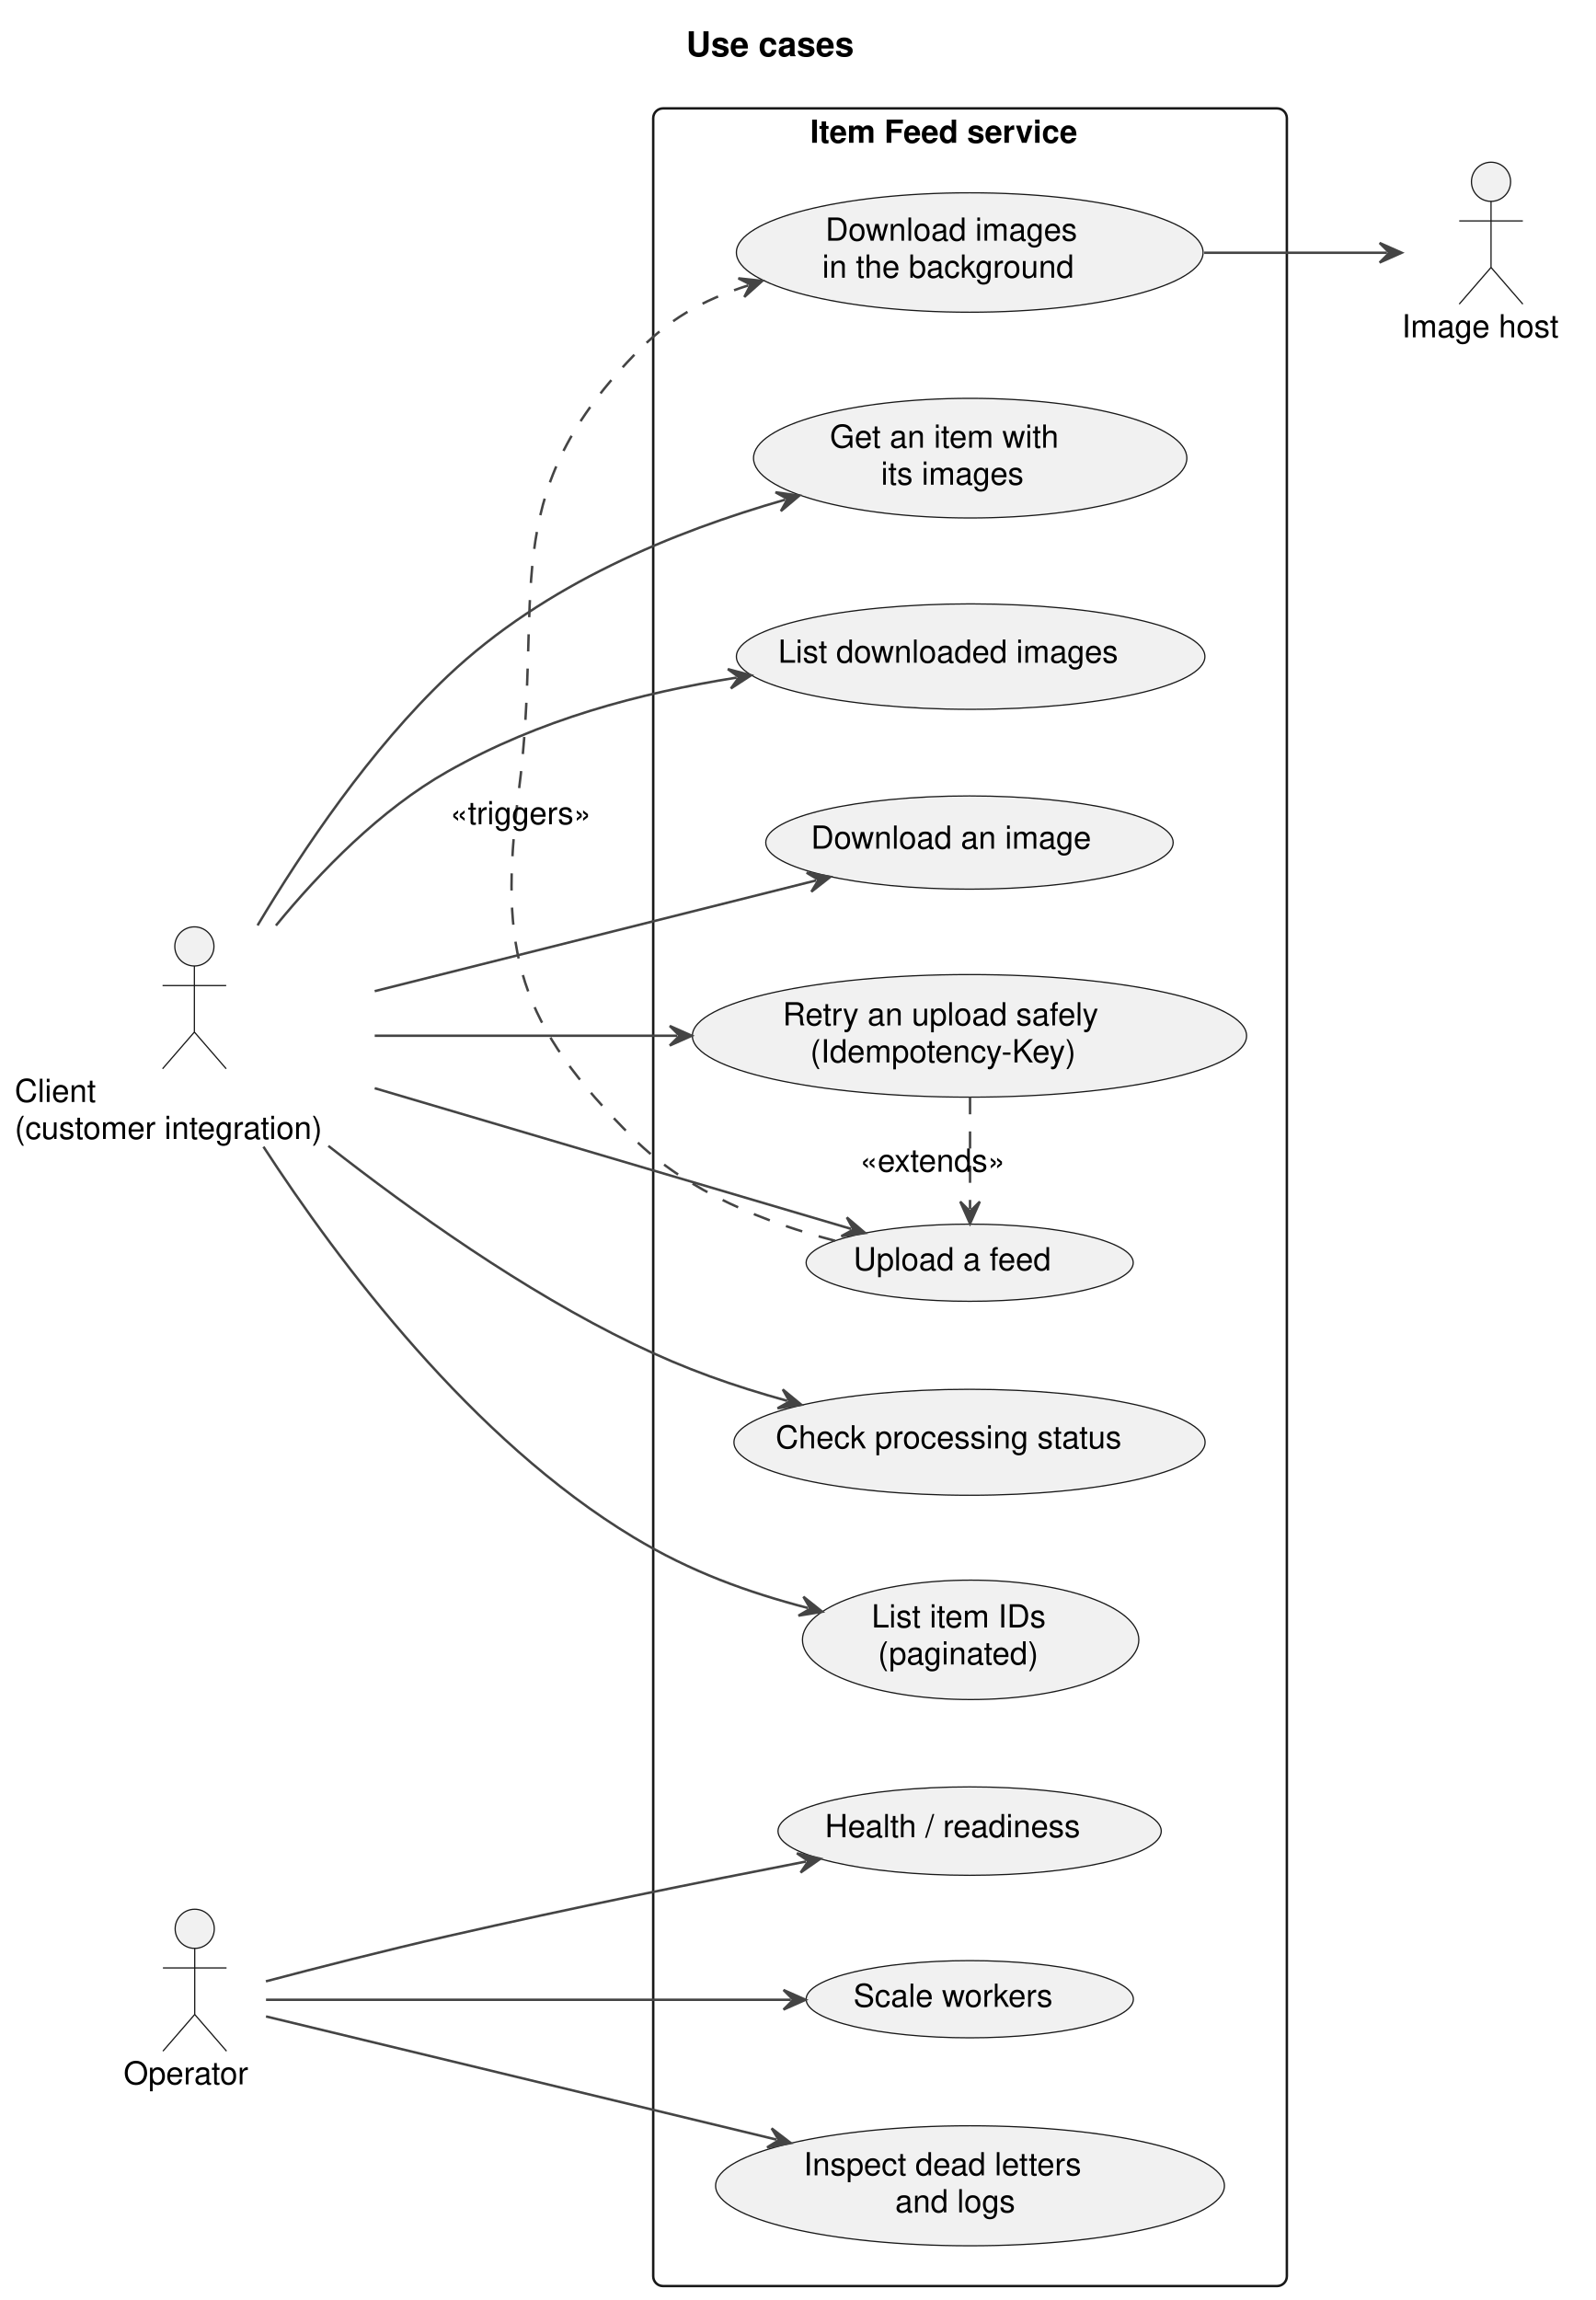
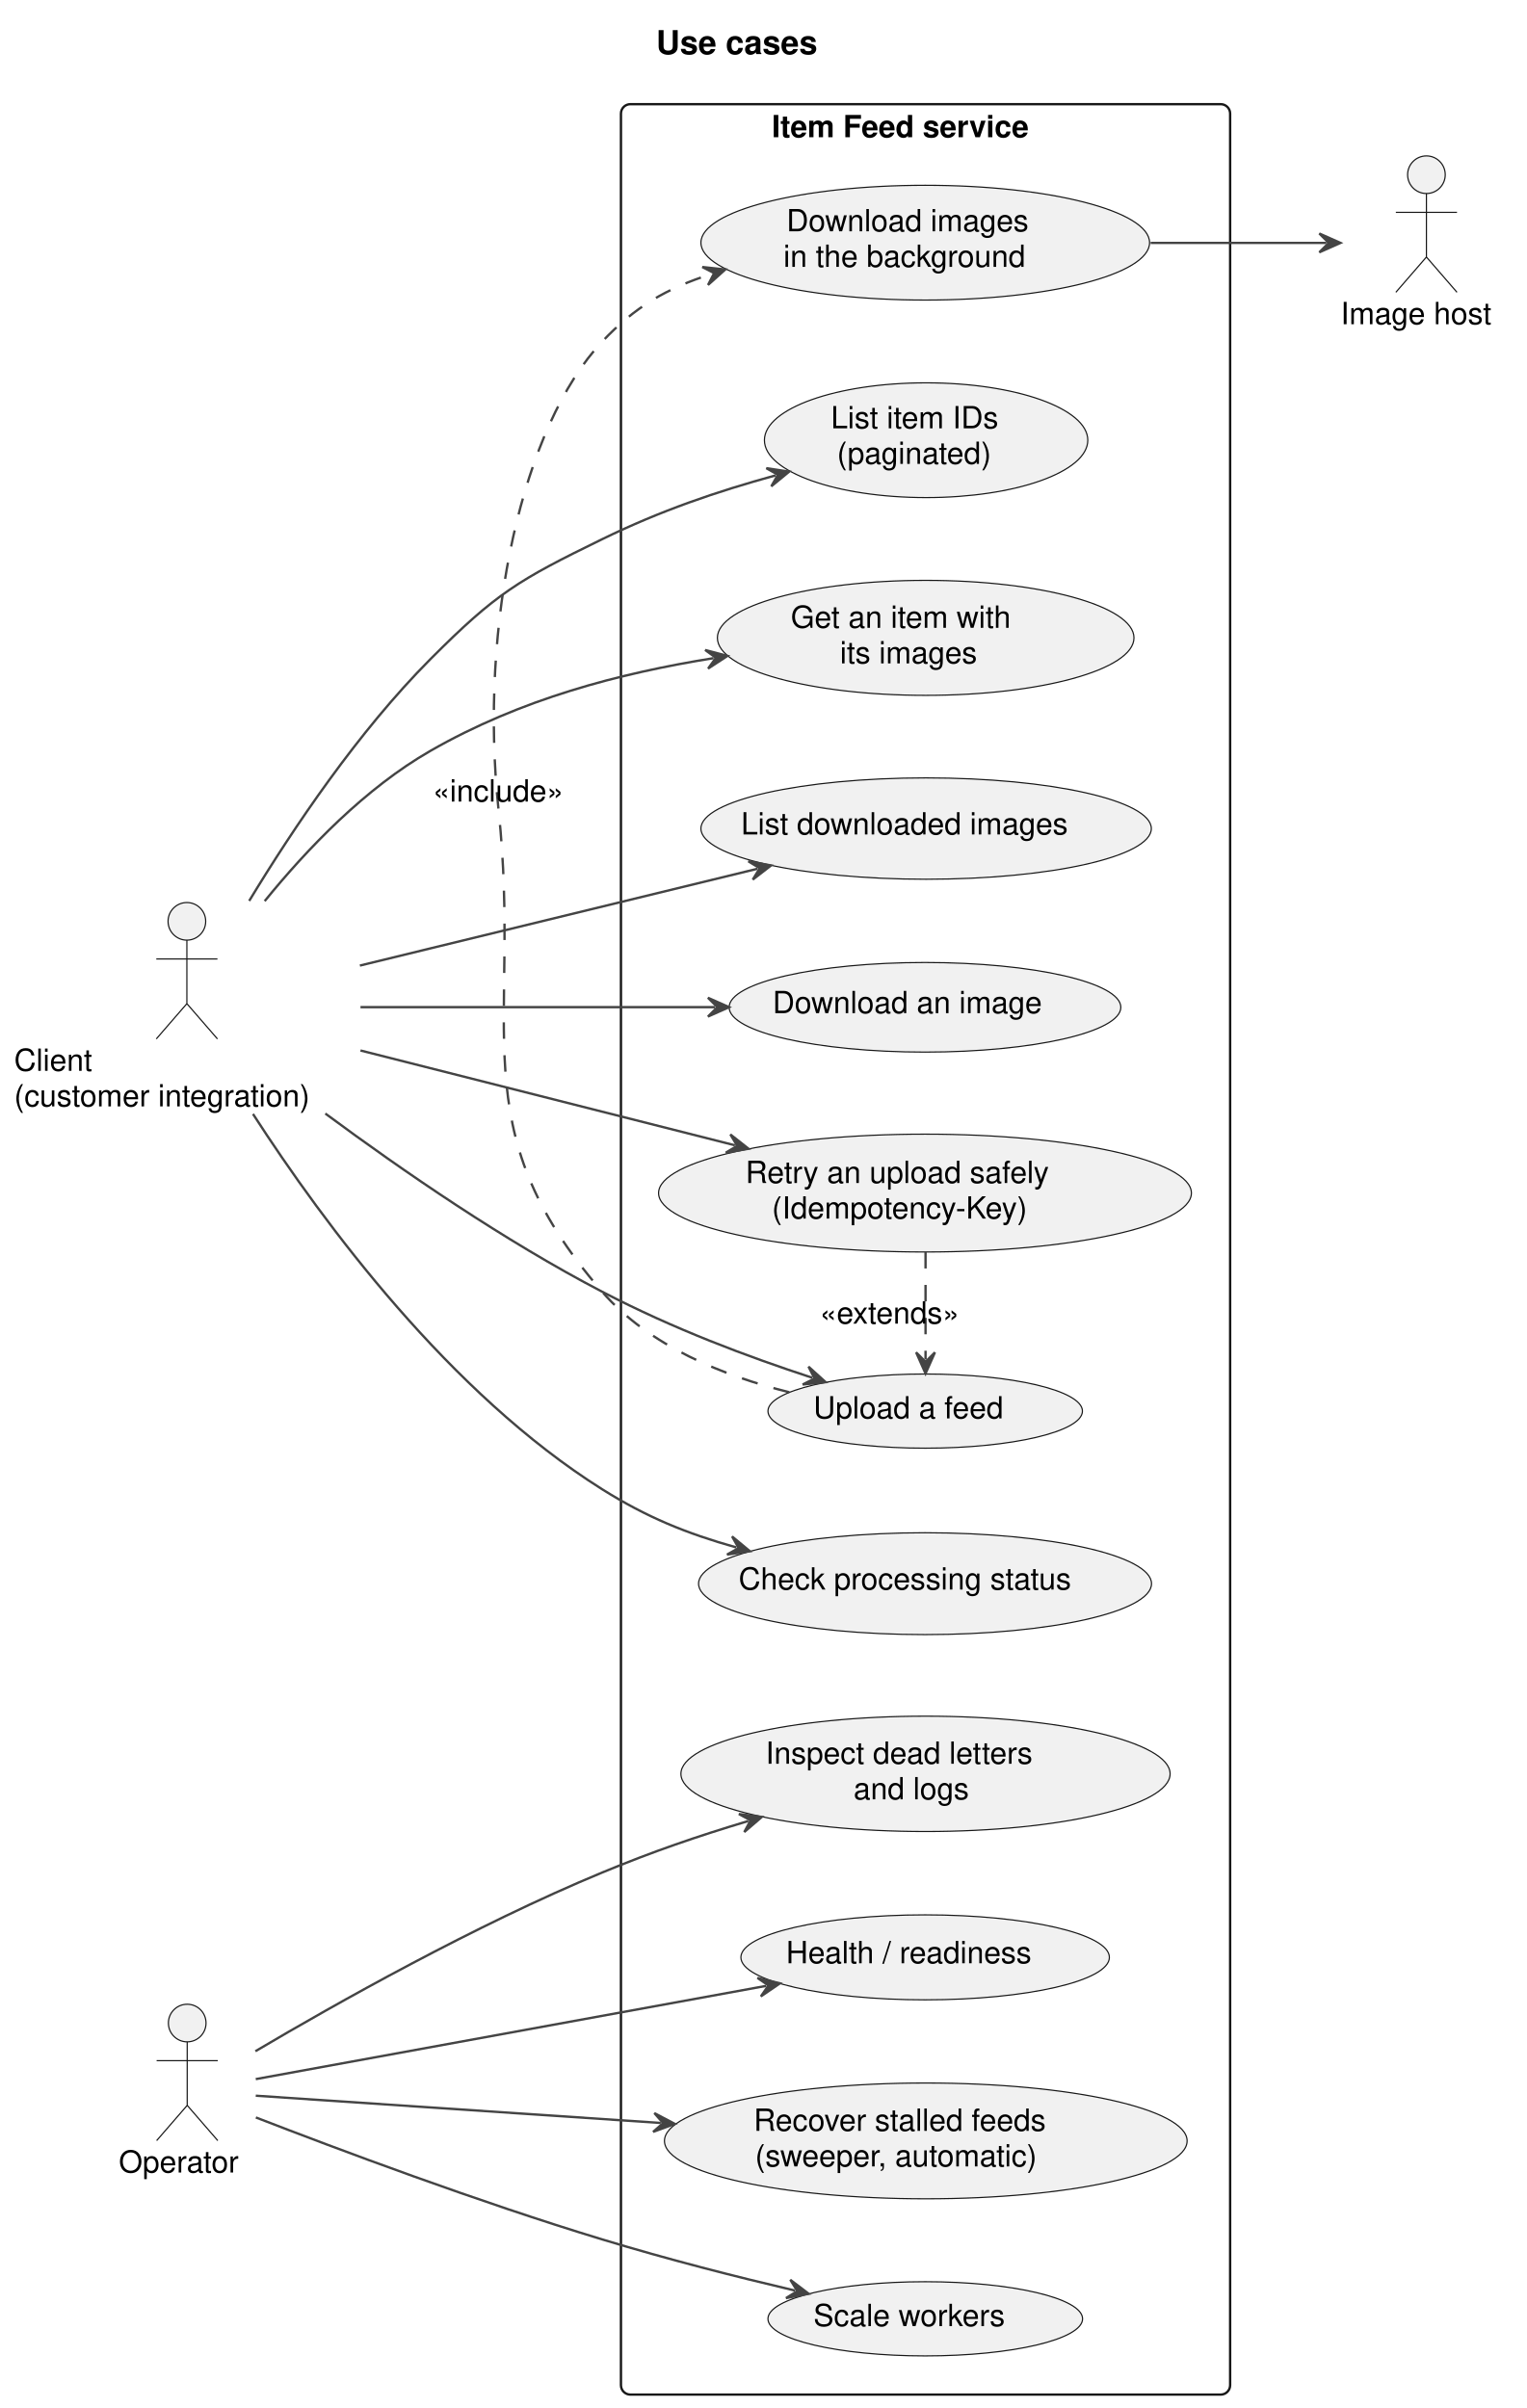
- <svg xmlns="http://www.w3.org/2000/svg" contentStyleType="text/css" height="940px" preserveAspectRatio="none" style="width:652px;height:940px;background:#FFFFFF;" version="1.1" viewBox="0 0 652 940" width="652px" zoomAndPan="magnify">
+ <svg xmlns="http://www.w3.org/2000/svg" contentStyleType="text/css" height="1024px" preserveAspectRatio="none" style="width:649px;height:1024px;background:#FFFFFF;" version="1.1" viewBox="0 0 649 1024" width="649px" zoomAndPan="magnify">
  <defs />
  <g>
-     <text fill="#000000" font-family="Helvetica" font-size="14" font-weight="bold" lengthAdjust="spacing" textLength="77.978" x="280.466" y="22.995">Use cases</text>
+     <text fill="#000000" font-family="Helvetica" font-size="14" font-weight="bold" lengthAdjust="spacing" textLength="77.978" x="278.966" y="22.995">Use cases</text>
    <g id="cluster_Item Feed service">
-       <rect fill="none" height="890" rx="4" ry="4" style="stroke:#181818;stroke-width:1.0;" width="259" x="267" y="44.297" />
-       <text fill="#000000" font-family="Helvetica" font-size="13" font-weight="bold" lengthAdjust="spacing" textLength="130.705" x="331.148" y="58.364">Item Feed service</text>
+       <rect fill="none" height="974" rx="4" ry="4" style="stroke:#181818;stroke-width:1.0;" width="259" x="264" y="44.297" />
+       <text fill="#000000" font-family="Helvetica" font-size="13" font-weight="bold" lengthAdjust="spacing" textLength="130.705" x="328.148" y="58.364">Item Feed service</text>
    </g>
    <g id="elem_UC1">
-       <ellipse cx="396.354" cy="516.068" fill="#F1F1F1" rx="66.854" ry="15.771" style="stroke:#181818;stroke-width:0.5;" />
-       <text fill="#000000" font-family="Helvetica" font-size="13" lengthAdjust="spacing" textLength="90.606" x="348.822" y="519.173">Upload a feed</text>
+       <ellipse cx="393.354" cy="600.068" fill="#F1F1F1" rx="66.854" ry="15.771" style="stroke:#181818;stroke-width:0.5;" />
+       <text fill="#000000" font-family="Helvetica" font-size="13" lengthAdjust="spacing" textLength="90.606" x="345.822" y="603.173">Upload a feed</text>
    </g>
    <g id="elem_UC2">
-       <ellipse cx="396.269" cy="423.351" fill="#F1F1F1" rx="113.269" ry="25.054" style="stroke:#181818;stroke-width:0.5;" />
-       <text fill="#000000" font-family="Helvetica" font-size="13" lengthAdjust="spacing" textLength="146.663" x="319.938" y="419.068">Retry an upload safely</text>
-       <text fill="#000000" font-family="Helvetica" font-size="13" lengthAdjust="spacing" textLength="124.179" x="331.179" y="434.2">(Idempotency-Key)</text>
+       <ellipse cx="393.269" cy="507.351" fill="#F1F1F1" rx="113.269" ry="25.054" style="stroke:#181818;stroke-width:0.5;" />
+       <text fill="#000000" font-family="Helvetica" font-size="13" lengthAdjust="spacing" textLength="146.663" x="316.938" y="503.068">Retry an upload safely</text>
+       <text fill="#000000" font-family="Helvetica" font-size="13" lengthAdjust="spacing" textLength="124.179" x="328.179" y="518.201">(Idempotency-Key)</text>
    </g>
    <g id="elem_UC3">
-       <ellipse cx="396.288" cy="589.455" fill="#F1F1F1" rx="96.288" ry="21.658" style="stroke:#181818;stroke-width:0.5;" />
-       <text fill="#000000" font-family="Helvetica" font-size="13" lengthAdjust="spacing" textLength="158.545" x="317.015" y="591.955">Check processing status</text>
+       <ellipse cx="393.288" cy="673.455" fill="#F1F1F1" rx="96.288" ry="21.658" style="stroke:#181818;stroke-width:0.5;" />
+       <text fill="#000000" font-family="Helvetica" font-size="13" lengthAdjust="spacing" textLength="158.545" x="314.015" y="675.955">Check processing status</text>
    </g>
    <g id="elem_UC4">
-       <ellipse cx="396.745" cy="670.198" fill="#F1F1F1" rx="68.745" ry="24.401" style="stroke:#181818;stroke-width:0.5;" />
-       <text fill="#000000" font-family="Helvetica" font-size="13" lengthAdjust="spacing" textLength="80.977" x="356.256" y="665.132">List item IDs</text>
-       <text fill="#000000" font-family="Helvetica" font-size="13" lengthAdjust="spacing" textLength="75.778" x="358.856" y="680.265">(paginated)</text>
+       <ellipse cx="393.745" cy="187.198" fill="#F1F1F1" rx="68.745" ry="24.401" style="stroke:#181818;stroke-width:0.5;" />
+       <text fill="#000000" font-family="Helvetica" font-size="13" lengthAdjust="spacing" textLength="80.977" x="353.256" y="182.132">List item IDs</text>
+       <text fill="#000000" font-family="Helvetica" font-size="13" lengthAdjust="spacing" textLength="75.778" x="355.856" y="197.265">(paginated)</text>
    </g>
    <g id="elem_UC5">
-       <ellipse cx="396.56" cy="187.247" fill="#F1F1F1" rx="88.56" ry="24.45" style="stroke:#181818;stroke-width:0.5;" />
-       <text fill="#000000" font-family="Helvetica" font-size="13" lengthAdjust="spacing" textLength="108.723" x="339.199" y="182.964">Get an item with</text>
-       <text fill="#000000" font-family="Helvetica" font-size="13" lengthAdjust="spacing" textLength="66.879" x="360.121" y="198.097">its images</text>
+       <ellipse cx="393.56" cy="271.247" fill="#F1F1F1" rx="88.56" ry="24.45" style="stroke:#181818;stroke-width:0.5;" />
+       <text fill="#000000" font-family="Helvetica" font-size="13" lengthAdjust="spacing" textLength="108.723" x="336.199" y="266.964">Get an item with</text>
+       <text fill="#000000" font-family="Helvetica" font-size="13" lengthAdjust="spacing" textLength="66.879" x="357.121" y="282.097">its images</text>
    </g>
    <g id="elem_UC6">
-       <ellipse cx="396.749" cy="268.347" fill="#F1F1F1" rx="95.749" ry="21.55" style="stroke:#181818;stroke-width:0.5;" />
-       <text fill="#000000" font-family="Helvetica" font-size="13" lengthAdjust="spacing" textLength="157.365" x="318.067" y="270.847">List downloaded images</text>
+       <ellipse cx="393.749" cy="352.347" fill="#F1F1F1" rx="95.749" ry="21.55" style="stroke:#181818;stroke-width:0.5;" />
+       <text fill="#000000" font-family="Helvetica" font-size="13" lengthAdjust="spacing" textLength="157.365" x="315.067" y="354.847">List downloaded images</text>
    </g>
    <g id="elem_UC7">
-       <ellipse cx="396.266" cy="344.35" fill="#F1F1F1" rx="83.266" ry="19.053" style="stroke:#181818;stroke-width:0.5;" />
-       <text fill="#000000" font-family="Helvetica" font-size="13" lengthAdjust="spacing" textLength="129.581" x="331.475" y="346.851">Download an image</text>
+       <ellipse cx="393.266" cy="428.35" fill="#F1F1F1" rx="83.266" ry="19.053" style="stroke:#181818;stroke-width:0.5;" />
+       <text fill="#000000" font-family="Helvetica" font-size="13" lengthAdjust="spacing" textLength="129.581" x="328.475" y="430.851">Download an image</text>
    </g>
    <g id="elem_UC8">
-       <ellipse cx="396.376" cy="103.2" fill="#F1F1F1" rx="95.376" ry="24.404" style="stroke:#181818;stroke-width:0.5;" />
-       <text fill="#000000" font-family="Helvetica" font-size="13" lengthAdjust="spacing" textLength="116.016" x="337.383" y="98.363">Download images</text>
-       <text fill="#000000" font-family="Helvetica" font-size="13" lengthAdjust="spacing" textLength="118.625" x="336.079" y="113.496">in the background</text>
+       <ellipse cx="393.376" cy="103.2" fill="#F1F1F1" rx="95.376" ry="24.404" style="stroke:#181818;stroke-width:0.5;" />
+       <text fill="#000000" font-family="Helvetica" font-size="13" lengthAdjust="spacing" textLength="116.016" x="334.383" y="98.363">Download images</text>
+       <text fill="#000000" font-family="Helvetica" font-size="13" lengthAdjust="spacing" textLength="118.625" x="333.079" y="113.496">in the background</text>
    </g>
    <g id="elem_UC9">
-       <ellipse cx="396.384" cy="817.074" fill="#F1F1F1" rx="66.884" ry="15.777" style="stroke:#181818;stroke-width:0.5;" />
-       <text fill="#000000" font-family="Helvetica" font-size="13" lengthAdjust="spacing" textLength="90.683" x="348.828" y="820.175">Scale workers</text>
+       <ellipse cx="393.384" cy="986.074" fill="#F1F1F1" rx="66.884" ry="15.777" style="stroke:#181818;stroke-width:0.5;" />
+       <text fill="#000000" font-family="Helvetica" font-size="13" lengthAdjust="spacing" textLength="90.683" x="345.828" y="989.175">Scale workers</text>
    </g>
    <g id="elem_UC10">
-       <ellipse cx="396.491" cy="893.323" fill="#F1F1F1" rx="103.991" ry="24.526" style="stroke:#181818;stroke-width:0.5;" />
-       <text fill="#000000" font-family="Helvetica" font-size="13" lengthAdjust="spacing" textLength="129.994" x="328.494" y="889.04">Inspect dead letters</text>
-       <text fill="#000000" font-family="Helvetica" font-size="13" lengthAdjust="spacing" textLength="55.18" x="365.901" y="904.173">and logs</text>
+       <ellipse cx="393.491" cy="754.323" fill="#F1F1F1" rx="103.991" ry="24.526" style="stroke:#181818;stroke-width:0.5;" />
+       <text fill="#000000" font-family="Helvetica" font-size="13" lengthAdjust="spacing" textLength="129.994" x="325.494" y="750.04">Inspect dead letters</text>
+       <text fill="#000000" font-family="Helvetica" font-size="13" lengthAdjust="spacing" textLength="55.18" x="362.901" y="765.173">and logs</text>
    </g>
    <g id="elem_UC11">
-       <ellipse cx="396.333" cy="748.363" fill="#F1F1F1" rx="78.333" ry="18.067" style="stroke:#181818;stroke-width:0.5;" />
-       <text fill="#000000" font-family="Helvetica" font-size="13" lengthAdjust="spacing" textLength="118.289" x="337.189" y="750.864">Health / readiness</text>
+       <ellipse cx="393.333" cy="832.363" fill="#F1F1F1" rx="78.333" ry="18.067" style="stroke:#181818;stroke-width:0.5;" />
+       <text fill="#000000" font-family="Helvetica" font-size="13" lengthAdjust="spacing" textLength="118.289" x="334.189" y="834.864">Health / readiness</text>
+     </g>
+     <g id="elem_UC12">
+       <ellipse cx="393.605" cy="910.418" fill="#F1F1F1" rx="111.105" ry="24.621" style="stroke:#181818;stroke-width:0.5;" />
+       <text fill="#000000" font-family="Helvetica" font-size="13" lengthAdjust="spacing" textLength="140.34" x="320.435" y="906.135">Recover stalled feeds</text>
+       <text fill="#000000" font-family="Helvetica" font-size="13" lengthAdjust="spacing" textLength="139.147" x="321.031" y="921.268">(sweeper, automatic)</text>
    </g>
    <g id="elem_client">
-       <ellipse cx="79.452" cy="386.797" fill="#F1F1F1" rx="8" ry="8" style="stroke:#181818;stroke-width:0.5;" />
-       <path d="M79.452,394.797 L79.452,421.797 M66.452,402.797 L92.452,402.797 M79.452,421.797 L66.452,436.797 M79.452,421.797 L92.452,436.797 " fill="none" style="stroke:#181818;stroke-width:0.5;" />
-       <text fill="#000000" font-family="Helvetica" font-size="13" lengthAdjust="spacing" textLength="37.635" x="6" y="450.364">Client</text>
-       <text fill="#000000" font-family="Helvetica" font-size="13" lengthAdjust="spacing" textLength="146.904" x="6" y="465.497">(customer integration)</text>
+       <ellipse cx="79.452" cy="391.797" fill="#F1F1F1" rx="8" ry="8" style="stroke:#181818;stroke-width:0.5;" />
+       <path d="M79.452,399.797 L79.452,426.797 M66.452,407.797 L92.452,407.797 M79.452,426.797 L66.452,441.797 M79.452,426.797 L92.452,441.797 " fill="none" style="stroke:#181818;stroke-width:0.5;" />
+       <text fill="#000000" font-family="Helvetica" font-size="13" lengthAdjust="spacing" textLength="37.635" x="6" y="455.364">Client</text>
+       <text fill="#000000" font-family="Helvetica" font-size="13" lengthAdjust="spacing" textLength="146.904" x="6" y="470.497">(customer integration)</text>
    </g>
    <g id="elem_ops">
-       <ellipse cx="79.594" cy="788.297" fill="#F1F1F1" rx="8" ry="8" style="stroke:#181818;stroke-width:0.5;" />
-       <path d="M79.594,796.297 L79.594,823.297 M66.594,804.297 L92.594,804.297 M79.594,823.297 L66.594,838.297 M79.594,823.297 L92.594,838.297 " fill="none" style="stroke:#181818;stroke-width:0.5;" />
-       <text fill="#000000" font-family="Helvetica" font-size="13" lengthAdjust="spacing" textLength="58.189" x="50.5" y="851.864">Operator</text>
+       <ellipse cx="79.594" cy="860.297" fill="#F1F1F1" rx="8" ry="8" style="stroke:#181818;stroke-width:0.5;" />
+       <path d="M79.594,868.297 L79.594,895.297 M66.594,876.297 L92.594,876.297 M79.594,895.297 L66.594,910.297 M79.594,895.297 L92.594,910.297 " fill="none" style="stroke:#181818;stroke-width:0.5;" />
+       <text fill="#000000" font-family="Helvetica" font-size="13" lengthAdjust="spacing" textLength="58.189" x="50.5" y="923.864">Operator</text>
    </g>
    <g id="elem_host">
-       <ellipse cx="609.455" cy="74.297" fill="#F1F1F1" rx="8" ry="8" style="stroke:#181818;stroke-width:0.5;" />
-       <path d="M609.455,82.297 L609.455,109.297 M596.455,90.297 L622.455,90.297 M609.455,109.297 L596.455,124.297 M609.455,109.297 L622.455,124.297 " fill="none" style="stroke:#181818;stroke-width:0.5;" />
-       <text fill="#000000" font-family="Helvetica" font-size="13" lengthAdjust="spacing" textLength="72.909" x="573" y="137.864">Image host</text>
+       <ellipse cx="606.455" cy="74.297" fill="#F1F1F1" rx="8" ry="8" style="stroke:#181818;stroke-width:0.5;" />
+       <path d="M606.455,82.297 L606.455,109.297 M593.455,90.297 L619.455,90.297 M606.455,109.297 L593.455,124.297 M606.455,109.297 L619.455,124.297 " fill="none" style="stroke:#181818;stroke-width:0.5;" />
+       <text fill="#000000" font-family="Helvetica" font-size="13" lengthAdjust="spacing" textLength="72.909" x="570" y="137.864">Image host</text>
    </g>
    <g id="link_client_UC1">
-       <path d="M153.16,444.747 C215.3,463.097 296.795,487.158 347.885,502.238 " fill="none" id="client-to-UC1" style="stroke:#444444;stroke-width:1.0;" />
-       <polygon fill="#444444" points="353.64,503.937,346.14,497.553,348.844,502.521,343.876,505.225,353.64,503.937" style="stroke:#444444;stroke-width:1.0;" />
+       <path d="M138.32,473.537 C171.49,498.087 214.65,527.737 256,549.297 C286.62,565.257 317.689,576.827 345.349,585.897 " fill="none" id="client-to-UC1" style="stroke:#444444;stroke-width:1.0;" />
+       <polygon fill="#444444" points="351.05,587.767,343.744,581.162,346.299,586.209,341.252,588.764,351.05,587.767" style="stroke:#444444;stroke-width:1.0;" />
    </g>
    <g id="link_client_UC2">
-       <path d="M153.16,423.297 C191.59,423.297 233.62,423.297 276.77,423.297 " fill="none" id="client-to-UC2" style="stroke:#444444;stroke-width:1.0;" />
-       <polygon fill="#444444" points="282.77,423.297,273.77,419.297,277.77,423.297,273.77,427.297,282.77,423.297" style="stroke:#444444;stroke-width:1.0;" />
+       <path d="M153.26,446.717 C202.86,459.277 262.544,474.394 312.454,487.034 " fill="none" id="client-to-UC2" style="stroke:#444444;stroke-width:1.0;" />
+       <polygon fill="#444444" points="318.27,488.507,310.527,482.42,313.423,487.279,308.563,490.175,318.27,488.507" style="stroke:#444444;stroke-width:1.0;" />
    </g>
    <g id="link_client_UC3">
-       <path d="M134.22,468.327 C168.21,494.957 214.08,527.607 259,549.297 C280.46,559.657 299.359,566.29 321.779,572.52 " fill="none" id="client-to-UC3" style="stroke:#444444;stroke-width:1.0;" />
-       <polygon fill="#444444" points="327.56,574.127,319.959,567.863,322.743,572.788,317.818,575.571,327.56,574.127" style="stroke:#444444;stroke-width:1.0;" />
+       <path d="M107.56,473.717 C137.87,520.657 191.35,592.657 256,633.297 C274.92,645.187 291.744,652.054 313.064,658.044 " fill="none" id="client-to-UC3" style="stroke:#444444;stroke-width:1.0;" />
+       <polygon fill="#444444" points="318.84,659.667,311.257,653.382,314.026,658.314,309.094,661.083,318.84,659.667" style="stroke:#444444;stroke-width:1.0;" />
    </g>
    <g id="link_client_UC4">
-       <path d="M107.68,468.657 C138.42,515.917 192.9,588.497 259,628.297 C282.47,642.427 305.305,650.669 330.285,657.199 " fill="none" id="client-to-UC4" style="stroke:#444444;stroke-width:1.0;" />
-       <polygon fill="#444444" points="336.09,658.717,328.394,652.571,331.253,657.452,326.371,660.311,336.09,658.717" style="stroke:#444444;stroke-width:1.0;" />
+       <path d="M105.95,383.097 C124.76,352.067 152.34,311.077 183,280.297 C210.93,252.257 220.43,246.657 256,229.297 C281.07,217.057 304.675,209.061 329.755,202.151 " fill="none" id="client-to-UC4" style="stroke:#444444;stroke-width:1.0;" />
+       <polygon fill="#444444" points="335.54,200.557,325.801,199.091,330.72,201.885,327.926,206.804,335.54,200.557" style="stroke:#444444;stroke-width:1.0;" />
    </g>
    <g id="link_client_UC5">
-       <path d="M105.28,378.207 C123.87,347.097 151.48,306.127 183,276.297 C222.94,238.497 275.514,217.286 320.964,204.206 " fill="none" id="client-to-UC5" style="stroke:#444444;stroke-width:1.0;" />
-       <polygon fill="#444444" points="326.73,202.547,316.975,201.192,321.925,203.93,319.187,208.88,326.73,202.547" style="stroke:#444444;stroke-width:1.0;" />
+       <path d="M112.53,383.197 C130.74,360.767 155.4,335.127 183,319.297 C221.36,297.297 263.166,286.338 303.386,279.878 " fill="none" id="client-to-UC5" style="stroke:#444444;stroke-width:1.0;" />
+       <polygon fill="#444444" points="309.31,278.927,299.79,276.405,304.373,279.72,301.058,284.303,309.31,278.927" style="stroke:#444444;stroke-width:1.0;" />
    </g>
    <g id="link_client_UC6">
-       <path d="M112.79,378.257 C130.98,356.077 155.55,330.817 183,315.297 C220.66,294.007 261.215,283.303 301.095,276.933 " fill="none" id="client-to-UC6" style="stroke:#444444;stroke-width:1.0;" />
-       <polygon fill="#444444" points="307.02,275.987,297.502,273.457,302.083,276.776,298.764,281.356,307.02,275.987" style="stroke:#444444;stroke-width:1.0;" />
+       <path d="M153.01,410.607 C163.09,408.147 173.3,405.657 183,403.297 C231.55,391.467 280.61,379.526 322.02,369.446 " fill="none" id="client-to-UC6" style="stroke:#444444;stroke-width:1.0;" />
+       <polygon fill="#444444" points="327.85,368.027,318.159,366.269,322.992,369.209,320.051,374.042,327.85,368.027" style="stroke:#444444;stroke-width:1.0;" />
    </g>
    <g id="link_client_UC7">
-       <path d="M153.16,405.077 C209.85,390.857 281.62,372.856 333.59,359.826 " fill="none" id="client-to-UC7" style="stroke:#444444;stroke-width:1.0;" />
-       <polygon fill="#444444" points="339.41,358.367,329.707,356.676,334.56,359.583,331.653,364.435,339.41,358.367" style="stroke:#444444;stroke-width:1.0;" />
+       <path d="M153.26,428.297 C200.16,428.297 255.27,428.297 303.99,428.297 " fill="none" id="client-to-UC7" style="stroke:#444444;stroke-width:1.0;" />
+       <polygon fill="#444444" points="309.99,428.297,300.99,424.297,304.99,428.297,300.99,432.297,309.99,428.297" style="stroke:#444444;stroke-width:1.0;" />
    </g>
    <g id="link_UC2_UC1">
-       <path d="M396.5,448.407 C396.5,464.847 396.5,479.837 396.5,494.097 " fill="none" id="UC2-to-UC1" style="stroke:#444444;stroke-width:1.0;stroke-dasharray:7.0,7.0;" />
-       <polygon fill="#444444" points="396.5,500.097,400.5,491.097,396.5,495.097,392.5,491.097,396.5,500.097" style="stroke:#444444;stroke-width:1.0;" />
-       <text fill="#000000" font-family="Helvetica" font-size="13" lengthAdjust="spacing" textLength="67.958" x="351.5" y="478.864">«extends»</text>
+       <path d="M393.5,532.407 C393.5,548.847 393.5,563.837 393.5,578.097 " fill="none" id="UC2-to-UC1" style="stroke:#444444;stroke-width:1.0;stroke-dasharray:7.0,7.0;" />
+       <polygon fill="#444444" points="393.5,584.097,397.5,575.097,393.5,579.097,389.5,575.097,393.5,584.097" style="stroke:#444444;stroke-width:1.0;" />
+       <text fill="#000000" font-family="Helvetica" font-size="13" lengthAdjust="spacing" textLength="67.958" x="348.5" y="562.864">«extends»</text>
    </g>
    <g id="link_UC1_UC8">
-       <path d="M341.37,507.097 C313.55,499.907 281.12,487.287 259,465.297 C212.01,418.577 203.49,389.517 212,323.797 C222.53,242.437 202.13,204.427 259,145.297 C273.1,130.637 286.448,122.884 305.878,116.634 " fill="none" id="UC1-to-UC8" style="stroke:#444444;stroke-width:1.0;stroke-dasharray:7.0,7.0;" />
-       <polygon fill="#444444" points="311.59,114.797,301.798,113.745,306.83,116.328,304.247,121.361,311.59,114.797" style="stroke:#444444;stroke-width:1.0;" />
-       <text fill="#000000" font-family="Helvetica" font-size="13" lengthAdjust="spacing" textLength="66.581" x="184" y="336.864">«triggers»</text>
+       <path d="M335.6,592.047 C307.73,585.147 276.09,572.487 256,549.297 C195.13,479.027 221.83,437.247 212,344.797 C203.47,264.637 222.29,181.097 256,145.297 C269.95,130.487 283.238,122.684 302.668,116.434 " fill="none" id="UC1-to-UC8" style="stroke:#444444;stroke-width:1.0;stroke-dasharray:7.0,7.0;" />
+       <polygon fill="#444444" points="308.38,114.597,298.587,113.545,303.62,116.128,301.037,121.161,308.38,114.597" style="stroke:#444444;stroke-width:1.0;" />
+       <text fill="#000000" font-family="Helvetica" font-size="13" lengthAdjust="spacing" textLength="63.007" x="184" y="340.864">«include»</text>
    </g>
    <g id="link_UC8_host">
-       <path d="M492.2,103.297 C520.9,103.297 544.68,103.297 566.92,103.297 " fill="none" id="UC8-to-host" style="stroke:#444444;stroke-width:1.0;" />
-       <polygon fill="#444444" points="572.92,103.297,563.92,99.297,567.92,103.297,563.92,107.297,572.92,103.297" style="stroke:#444444;stroke-width:1.0;" />
+       <path d="M489.2,103.297 C517.9,103.297 541.68,103.297 563.92,103.297 " fill="none" id="UC8-to-host" style="stroke:#444444;stroke-width:1.0;" />
+       <polygon fill="#444444" points="569.92,103.297,560.92,99.297,564.92,103.297,560.92,107.297,569.92,103.297" style="stroke:#444444;stroke-width:1.0;" />
    </g>
    <g id="link_ops_UC9">
-       <path d="M108.73,817.297 C158.04,817.297 255.07,817.297 323.26,817.297 " fill="none" id="ops-to-UC9" style="stroke:#444444;stroke-width:1.0;" />
-       <polygon fill="#444444" points="329.26,817.297,320.26,813.297,324.26,817.297,320.26,821.297,329.26,817.297" style="stroke:#444444;stroke-width:1.0;" />
+       <path d="M108.78,900.447 C143.22,913.787 203.33,936.327 256,952.297 C284.86,961.047 311.81,967.891 338.01,974.062 " fill="none" id="ops-to-UC9" style="stroke:#444444;stroke-width:1.0;" />
+       <polygon fill="#444444" points="343.85,975.437,336.007,969.48,338.983,974.291,334.173,977.267,343.85,975.437" style="stroke:#444444;stroke-width:1.0;" />
    </g>
    <g id="link_ops_UC10">
-       <path d="M108.73,824.107 C156.6,835.657 249.287,858.02 317.397,874.45 " fill="none" id="ops-to-UC10" style="stroke:#444444;stroke-width:1.0;" />
-       <polygon fill="#444444" points="323.23,875.857,315.419,869.858,318.369,874.684,313.543,877.635,323.23,875.857" style="stroke:#444444;stroke-width:1.0;" />
+       <path d="M108.58,872.287 C142.57,852.187 202.01,818.677 256,796.297 C277.65,787.327 296.164,780.983 318.164,774.373 " fill="none" id="ops-to-UC10" style="stroke:#444444;stroke-width:1.0;" />
+       <polygon fill="#444444" points="323.91,772.647,314.14,771.406,319.122,774.086,316.442,779.067,323.91,772.647" style="stroke:#444444;stroke-width:1.0;" />
    </g>
    <g id="link_ops_UC11">
-       <path d="M108.69,809.757 C129.23,804.347 157.76,797.047 183,791.297 C234.2,779.627 286.809,769.047 329.449,760.797 " fill="none" id="ops-to-UC11" style="stroke:#444444;stroke-width:1.0;" />
-       <polygon fill="#444444" points="335.34,759.657,325.744,757.439,330.431,760.607,327.264,765.294,335.34,759.657" style="stroke:#444444;stroke-width:1.0;" />
+       <path d="M108.74,884.137 C158.84,874.987 258.428,856.796 325.718,844.496 " fill="none" id="ops-to-UC11" style="stroke:#444444;stroke-width:1.0;" />
+       <polygon fill="#444444" points="331.62,843.417,322.047,841.1,326.702,844.316,323.486,848.97,331.62,843.417" style="stroke:#444444;stroke-width:1.0;" />
+     </g>
+     <g id="link_ops_UC12">
+       <path d="M108.74,891.197 C148.71,893.887 217.964,898.555 280.933,902.785 " fill="none" id="ops-to-UC12" style="stroke:#444444;stroke-width:1.0;" />
+       <polygon fill="#444444" points="286.92,903.187,278.208,898.593,281.931,902.852,277.672,906.575,286.92,903.187" style="stroke:#444444;stroke-width:1.0;" />
    </g>
  </g>
</svg>
